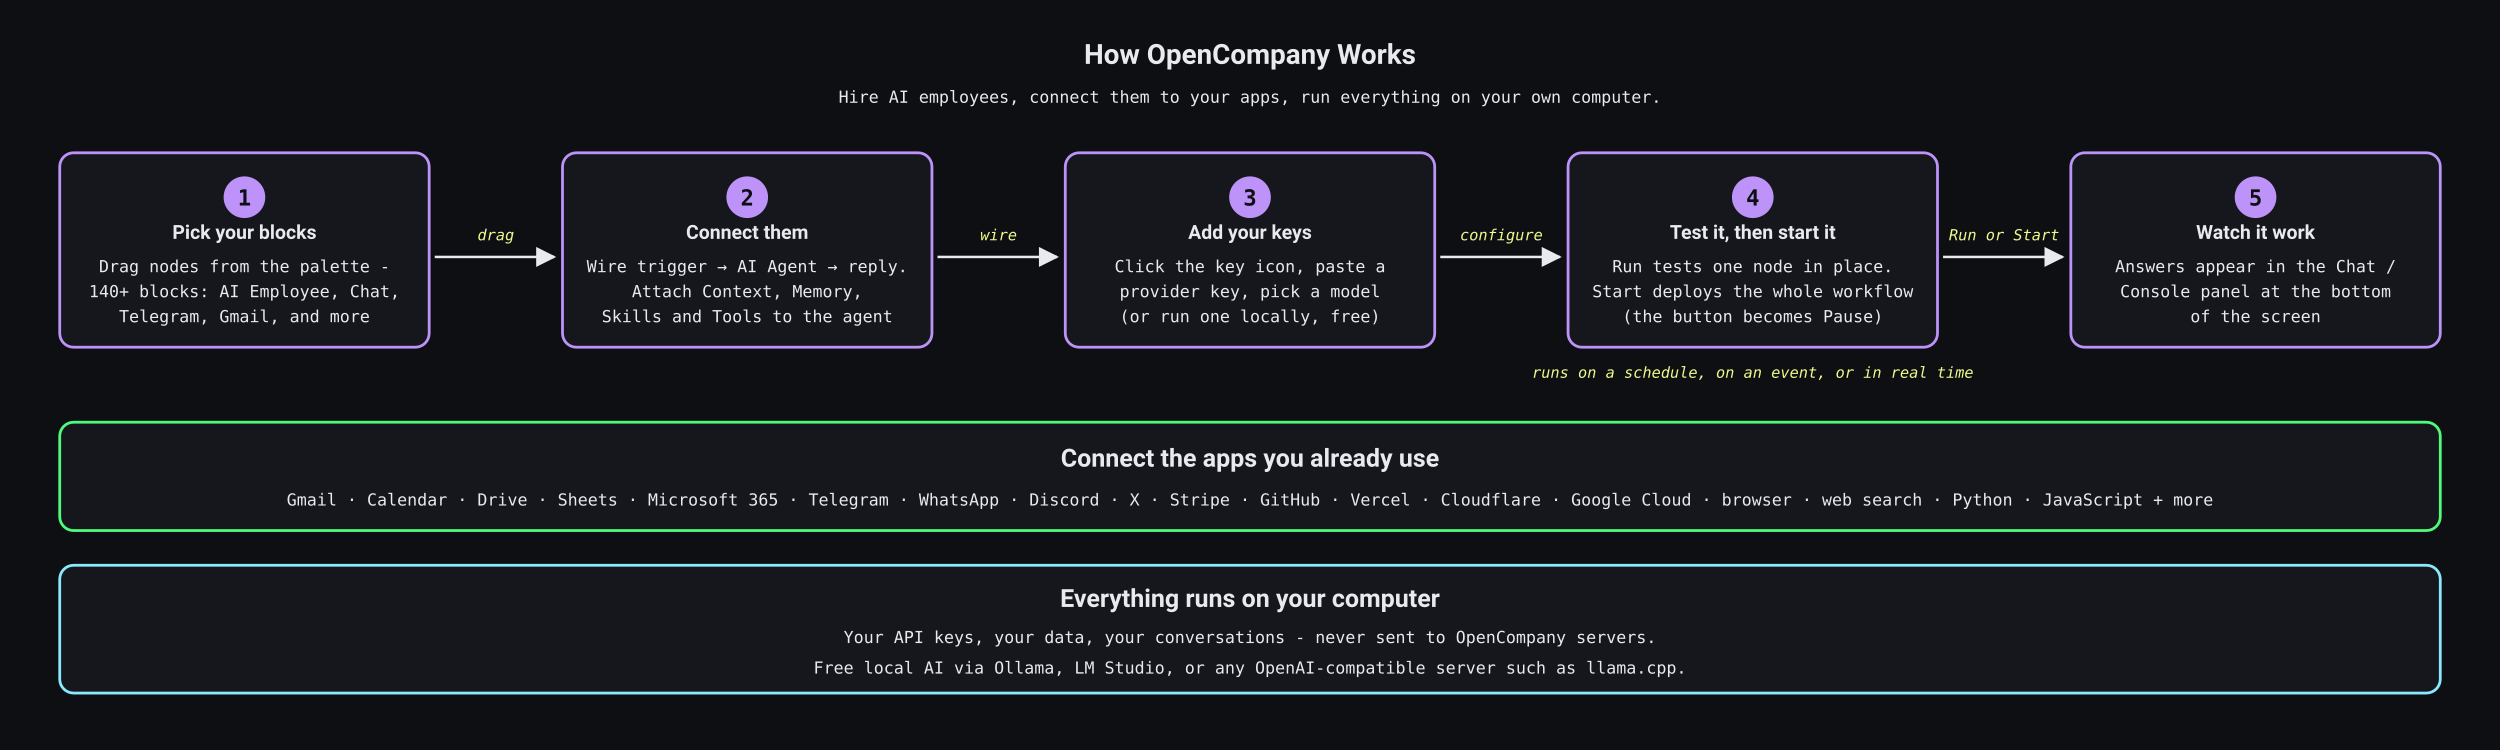
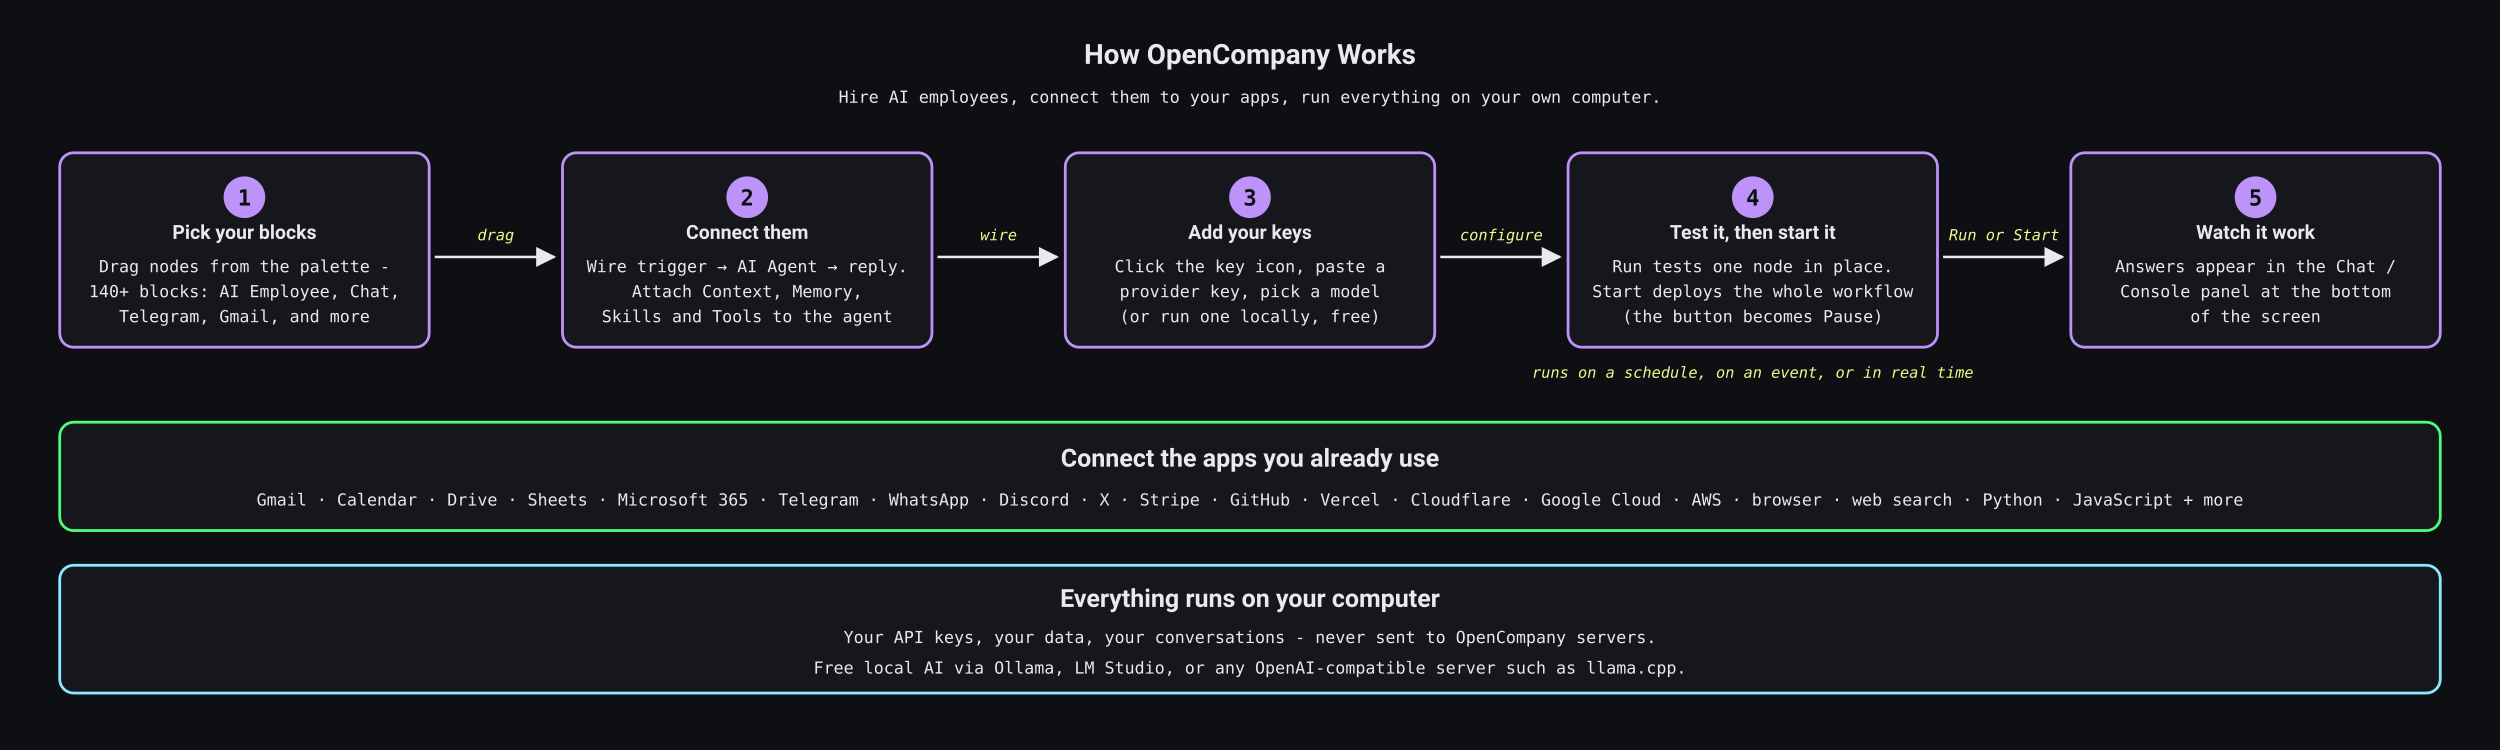
<svg xmlns="http://www.w3.org/2000/svg" viewBox="0 0 1800 540" width="100%" preserveAspectRatio="xMidYMid meet" font-family="ui-monospace, SFMono-Regular, 'SF Mono', Menlo, Monaco, Consolas, monospace">
  <defs>
    <marker id="arrow" viewBox="0 0 10 10" refX="9" refY="5" markerWidth="8" markerHeight="8" orient="auto-start-reverse">
      <path d="M0,0 L10,5 L0,10 z" fill="#e8eaed" />
    </marker>
    <style>
      .bg { fill: #0d0f13; }
      .panel { fill: #15171c; stroke-width: 2; }
      .p-cyan { stroke: #8be9fd; } .p-purple { stroke: #bd93f9; } .p-orange { stroke: #ffb86c; } .p-green { stroke: #50fa7b; } .p-pink { stroke: #ff79c6; }
      .title { fill: #e8eaed; font-size: 20px; font-weight: 700; }
      .h1 { fill: #e8eaed; font-size: 18px; font-weight: 700; }
      .h2 { fill: #e8eaed; font-size: 14px; font-weight: 700; }
      .sub { fill: #e8eaed; font-size: 12px; }
      .small { fill: #e8eaed; font-size: 10px; }
      .label { fill: #f1fa8c; font-size: 11px; font-style: italic; }
      .conn { stroke: #e8eaed; stroke-width: 1.8; fill: none; }
      .conn-dot { stroke: #9aa1ac; stroke-width: 1.5; fill: none; stroke-dasharray: 4 4; }
      .box { fill: #1b1e25; stroke-width: 1.5; }
      .tier-label { fill: #9aa1ac; font-size: 11px; text-transform: uppercase; letter-spacing: 1px; }
      .accent-cyan { fill: #8be9fd; } .accent-purple { fill: #bd93f9; } .accent-green { fill: #50fa7b; } .accent-orange { fill: #ffb86c; } .accent-pink { fill: #ff79c6; }
          .title, .h1, .h2 { font-family: 'Geist Variable', system-ui, -apple-system, BlinkMacSystemFont, 'Segoe UI', Roboto, sans-serif; }
    </style>
  </defs>
  <rect class="bg" width="1800" height="540" />
  <text class="title" x="900" y="46" text-anchor="middle">How OpenCompany Works</text>
  <text class="sub" x="900" y="74" text-anchor="middle">Hire AI employees, connect them to your apps, run everything on your own computer.</text>
  <rect class="panel p-purple" x="43" y="110" width="266" height="140" rx="10" />
  <circle class="accent-purple" cx="176" cy="142" r="15" />
  <text x="176" y="148" text-anchor="middle" font-size="16" font-weight="700" fill="#0d0f13">1</text>
  <text class="h2" x="176" y="172" text-anchor="middle">Pick your blocks</text>
  <text class="sub" x="176" y="196" text-anchor="middle">Drag nodes from the palette -</text>
  <text class="sub" x="176" y="214" text-anchor="middle">140+ blocks: AI Employee, Chat,</text>
  <text class="sub" x="176" y="232" text-anchor="middle">Telegram, Gmail, and more</text>
  <text class="label" x="357" y="173" text-anchor="middle">drag</text>
  <path class="conn" d="M 313 185 L 399 185" marker-end="url(#arrow)" />
  <rect class="panel p-purple" x="405" y="110" width="266" height="140" rx="10" />
  <circle class="accent-purple" cx="538" cy="142" r="15" />
  <text x="538" y="148" text-anchor="middle" font-size="16" font-weight="700" fill="#0d0f13">2</text>
  <text class="h2" x="538" y="172" text-anchor="middle">Connect them</text>
  <text class="sub" x="538" y="196" text-anchor="middle">Wire trigger → AI Agent → reply.</text>
  <text class="sub" x="538" y="214" text-anchor="middle">Attach Context, Memory,</text>
  <text class="sub" x="538" y="232" text-anchor="middle">Skills and Tools to the agent</text>
  <text class="label" x="719" y="173" text-anchor="middle">wire</text>
  <path class="conn" d="M 675 185 L 761 185" marker-end="url(#arrow)" />
  <rect class="panel p-purple" x="767" y="110" width="266" height="140" rx="10" />
  <circle class="accent-purple" cx="900" cy="142" r="15" />
  <text x="900" y="148" text-anchor="middle" font-size="16" font-weight="700" fill="#0d0f13">3</text>
  <text class="h2" x="900" y="172" text-anchor="middle">Add your keys</text>
  <text class="sub" x="900" y="196" text-anchor="middle">Click the key icon, paste a</text>
  <text class="sub" x="900" y="214" text-anchor="middle">provider key, pick a model</text>
  <text class="sub" x="900" y="232" text-anchor="middle">(or run one locally, free)</text>
  <text class="label" x="1081" y="173" text-anchor="middle">configure</text>
  <path class="conn" d="M 1037 185 L 1123 185" marker-end="url(#arrow)" />
  <rect class="panel p-purple" x="1129" y="110" width="266" height="140" rx="10" />
  <circle class="accent-purple" cx="1262" cy="142" r="15" />
  <text x="1262" y="148" text-anchor="middle" font-size="16" font-weight="700" fill="#0d0f13">4</text>
  <text class="h2" x="1262" y="172" text-anchor="middle">Test it, then start it</text>
  <text class="sub" x="1262" y="196" text-anchor="middle">Run tests one node in place.</text>
  <text class="sub" x="1262" y="214" text-anchor="middle">Start deploys the whole workflow</text>
  <text class="sub" x="1262" y="232" text-anchor="middle">(the button becomes Pause)</text>
  <text class="label" x="1262" y="272" text-anchor="middle">runs on a schedule, on an event, or in real time</text>
  <text class="label" x="1443" y="173" text-anchor="middle">Run or Start</text>
  <path class="conn" d="M 1399 185 L 1485 185" marker-end="url(#arrow)" />
  <rect class="panel p-purple" x="1491" y="110" width="266" height="140" rx="10" />
  <circle class="accent-purple" cx="1624" cy="142" r="15" />
  <text x="1624" y="148" text-anchor="middle" font-size="16" font-weight="700" fill="#0d0f13">5</text>
  <text class="h2" x="1624" y="172" text-anchor="middle">Watch it work</text>
  <text class="sub" x="1624" y="196" text-anchor="middle">Answers appear in the Chat /</text>
  <text class="sub" x="1624" y="214" text-anchor="middle">Console panel at the bottom</text>
  <text class="sub" x="1624" y="232" text-anchor="middle">of the screen</text>
  <rect class="panel p-green" x="43" y="304" width="1714" height="78" rx="10" />
  <text class="h1" x="900" y="336" text-anchor="middle">Connect the apps you already use</text>
-   <text class="sub" x="900" y="364" text-anchor="middle">Gmail · Calendar · Drive · Sheets · Microsoft 365 · Telegram · WhatsApp · Discord · X · Stripe · GitHub · Vercel · Cloudflare · Google Cloud · browser · web search · Python · JavaScript + more</text>
+   <text class="sub" x="900" y="364" text-anchor="middle">Gmail · Calendar · Drive · Sheets · Microsoft 365 · Telegram · WhatsApp · Discord · X · Stripe · GitHub · Vercel · Cloudflare · Google Cloud · AWS · browser · web search · Python · JavaScript + more</text>
  <rect class="panel p-cyan" x="43" y="407" width="1714" height="92" rx="10" />
  <text class="h1" x="900" y="437" text-anchor="middle">Everything runs on your computer</text>
  <text class="sub" x="900" y="463" text-anchor="middle">Your API keys, your data, your conversations - never sent to OpenCompany servers.</text>
  <text class="sub" x="900" y="485" text-anchor="middle">Free local AI via Ollama, LM Studio, or any OpenAI-compatible server such as llama.cpp.</text>
</svg>
